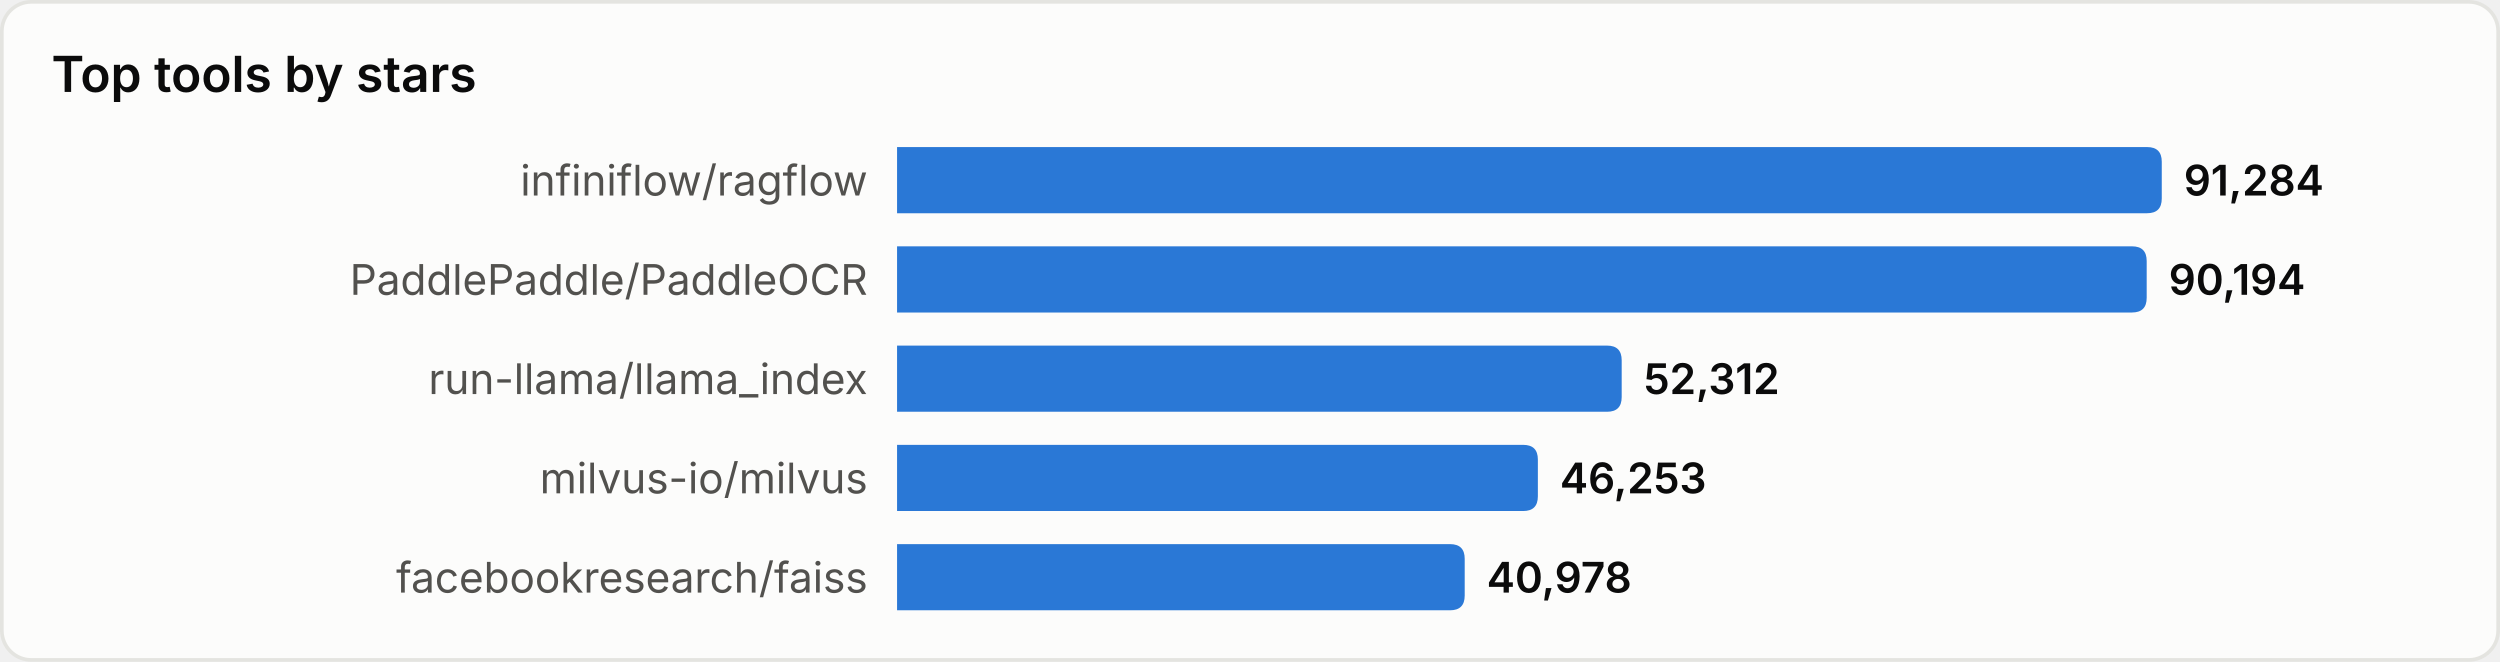
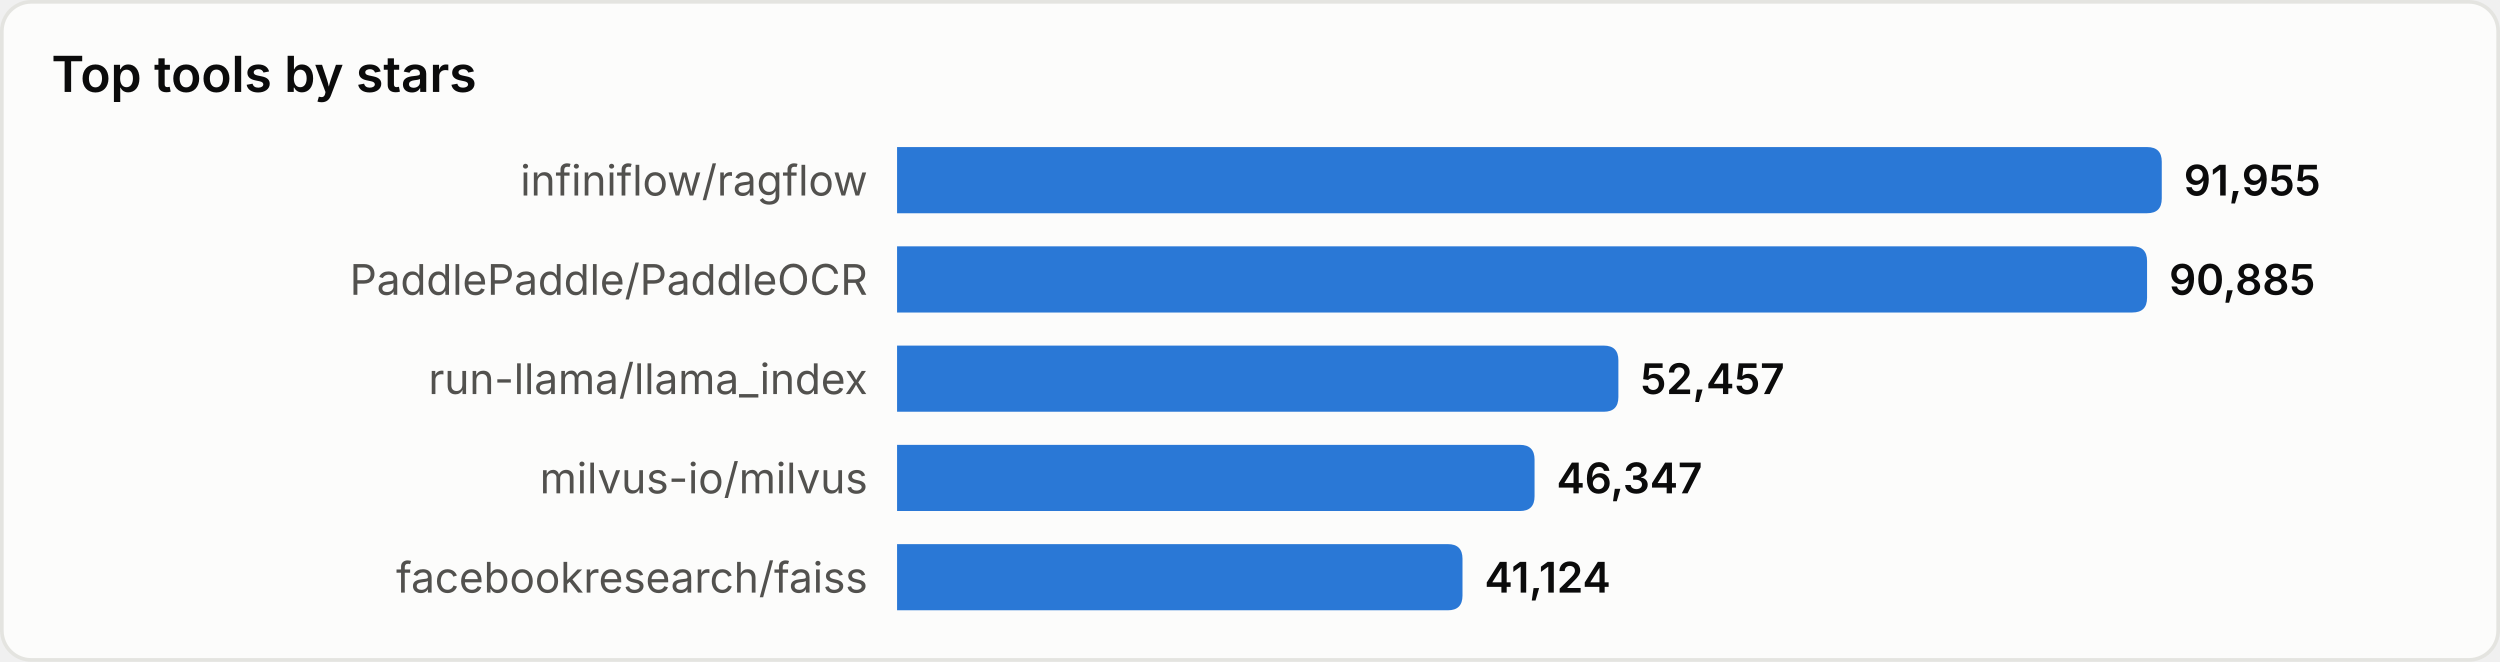
<svg xmlns="http://www.w3.org/2000/svg" width="680" height="180" viewBox="0 0 680 180" role="img" aria-label="Top tools by stars">
  <style>
text{font-family:system-ui,-apple-system,'Segoe UI',sans-serif}
.srf{fill:#fcfcfb;stroke:#e4e4e0}.ttl{fill:#0b0b0b;font-size:13.5px;font-weight:600}
.lbl{fill:#52514e;font-size:11.5px}.val{fill:#0b0b0b;font-size:11.5px;font-weight:600}
.bar{fill:#2a78d6}
@media(prefers-color-scheme:dark){
.srf{fill:#1a1a19;stroke:#33332f}.ttl{fill:#ffffff}
.lbl{fill:#c3c2b7}.val{fill:#ffffff}.bar{fill:#3987e5}
}
</style>
  <rect x="0.5" y="0.5" width="679" height="179" rx="8" class="srf" />
  <text x="14" y="25" class="ttl">Top tools by stars</text>
  <text x="236" y="49.0" class="lbl" text-anchor="end" dominant-baseline="central">infiniflow/ragflow</text>
  <path d="M244,40 h340.0 q4,0 4,4 v10 q0,4 -4,4 h-340.0 z" class="bar" />
-   <text x="594.0" y="49.0" class="val" dominant-baseline="central">91,284</text>
+   <text x="594.0" y="49.0" class="val" dominant-baseline="central">91,955</text>
  <text x="236" y="76.0" class="lbl" text-anchor="end" dominant-baseline="central">PaddlePaddle/PaddleOCR</text>
-   <path d="M244,67 h335.9 q4,0 4,4 v10 q0,4 -4,4 h-335.9 z" class="bar" />
-   <text x="589.9" y="76.0" class="val" dominant-baseline="central">90,194</text>
+   <path d="M244,67 h336.0 q4,0 4,4 v10 q0,4 -4,4 h-336.0 z" class="bar" />
+   <text x="590.0" y="76.0" class="val" dominant-baseline="central">90,885</text>
  <text x="236" y="103.0" class="lbl" text-anchor="end" dominant-baseline="central">run-llama/llama_index</text>
-   <path d="M244,94 h193.1 q4,0 4,4 v10 q0,4 -4,4 h-193.1 z" class="bar" />
-   <text x="447.1" y="103.0" class="val" dominant-baseline="central">52,312</text>
+   <path d="M244,94 h192.2 q4,0 4,4 v10 q0,4 -4,4 h-192.2 z" class="bar" />
+   <text x="446.2" y="103.0" class="val" dominant-baseline="central">52,457</text>
  <text x="236" y="130.0" class="lbl" text-anchor="end" dominant-baseline="central">milvus-io/milvus</text>
-   <path d="M244,121 h170.3 q4,0 4,4 v10 q0,4 -4,4 h-170.3 z" class="bar" />
-   <text x="424.3" y="130.0" class="val" dominant-baseline="central">46,253</text>
+   <path d="M244,121 h169.4 q4,0 4,4 v10 q0,4 -4,4 h-169.4 z" class="bar" />
+   <text x="423.4" y="130.0" class="val" dominant-baseline="central">46,347</text>
  <text x="236" y="157.0" class="lbl" text-anchor="end" dominant-baseline="central">facebookresearch/faiss</text>
-   <path d="M244,148 h150.4 q4,0 4,4 v10 q0,4 -4,4 h-150.4 z" class="bar" />
-   <text x="404.4" y="157.0" class="val" dominant-baseline="central">40,978</text>
+   <path d="M244,148 h149.8 q4,0 4,4 v10 q0,4 -4,4 h-149.8 z" class="bar" />
+   <text x="403.8" y="157.0" class="val" dominant-baseline="central">41,124</text>
</svg>
